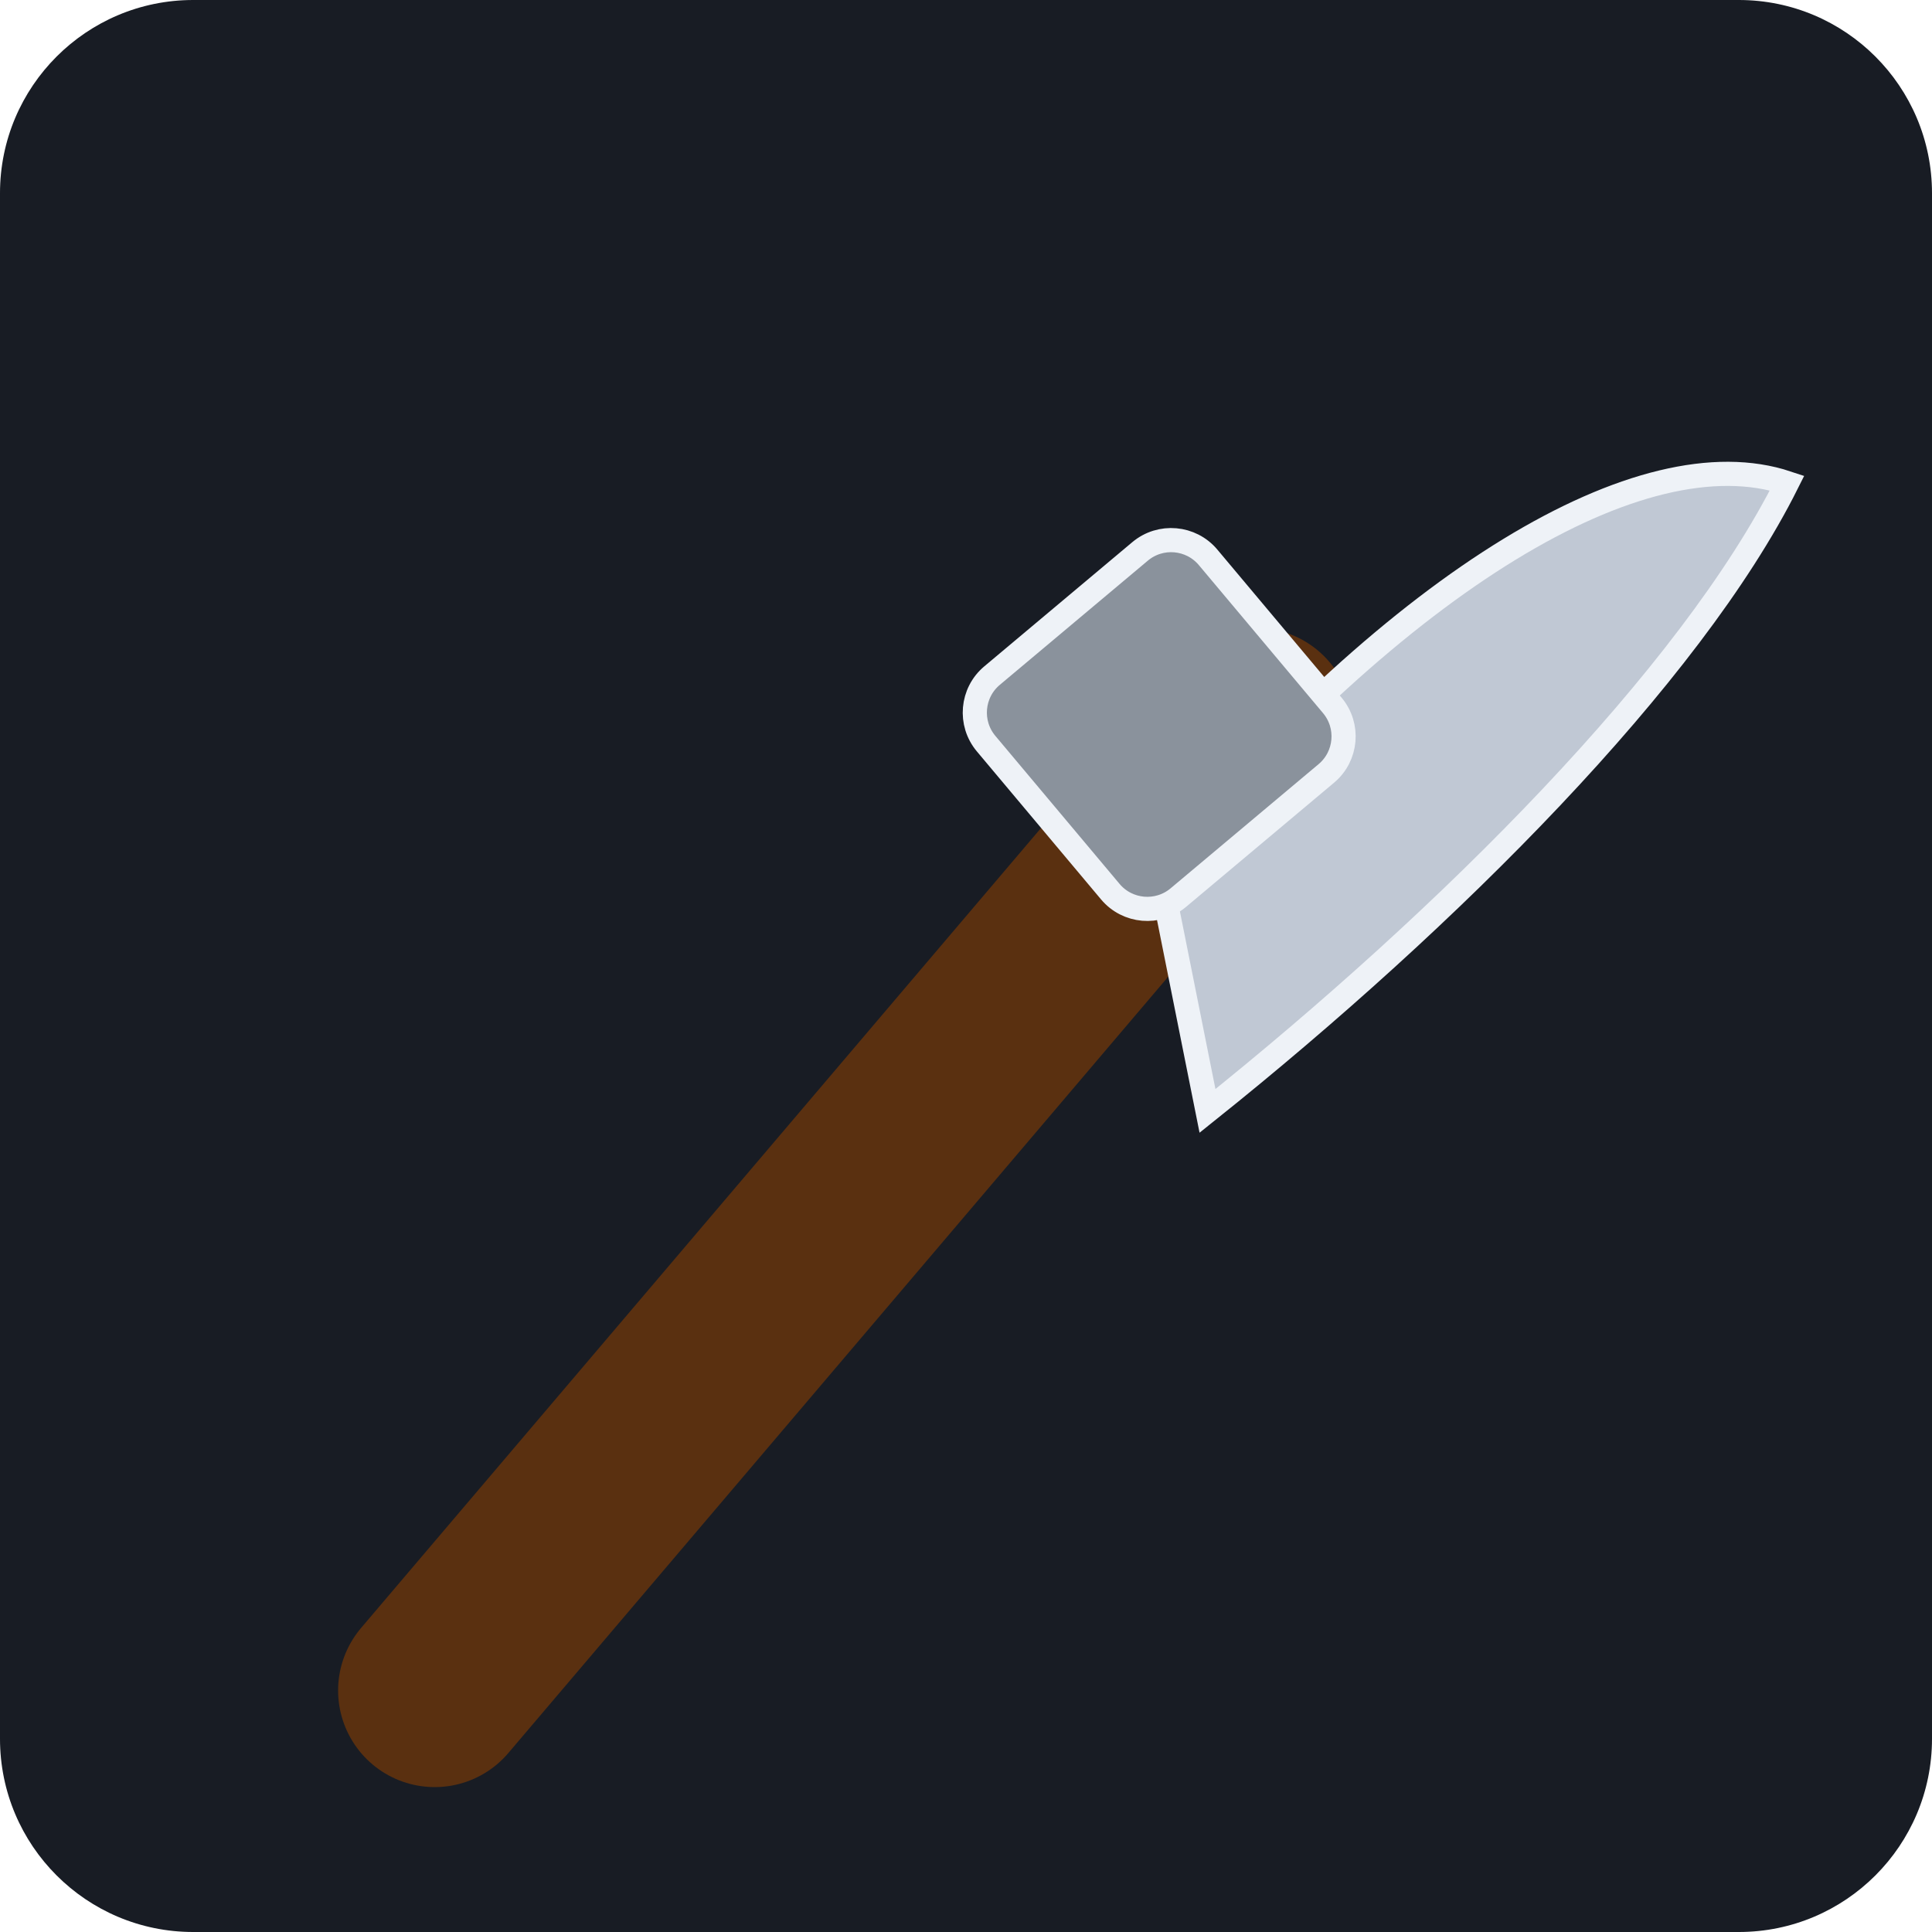
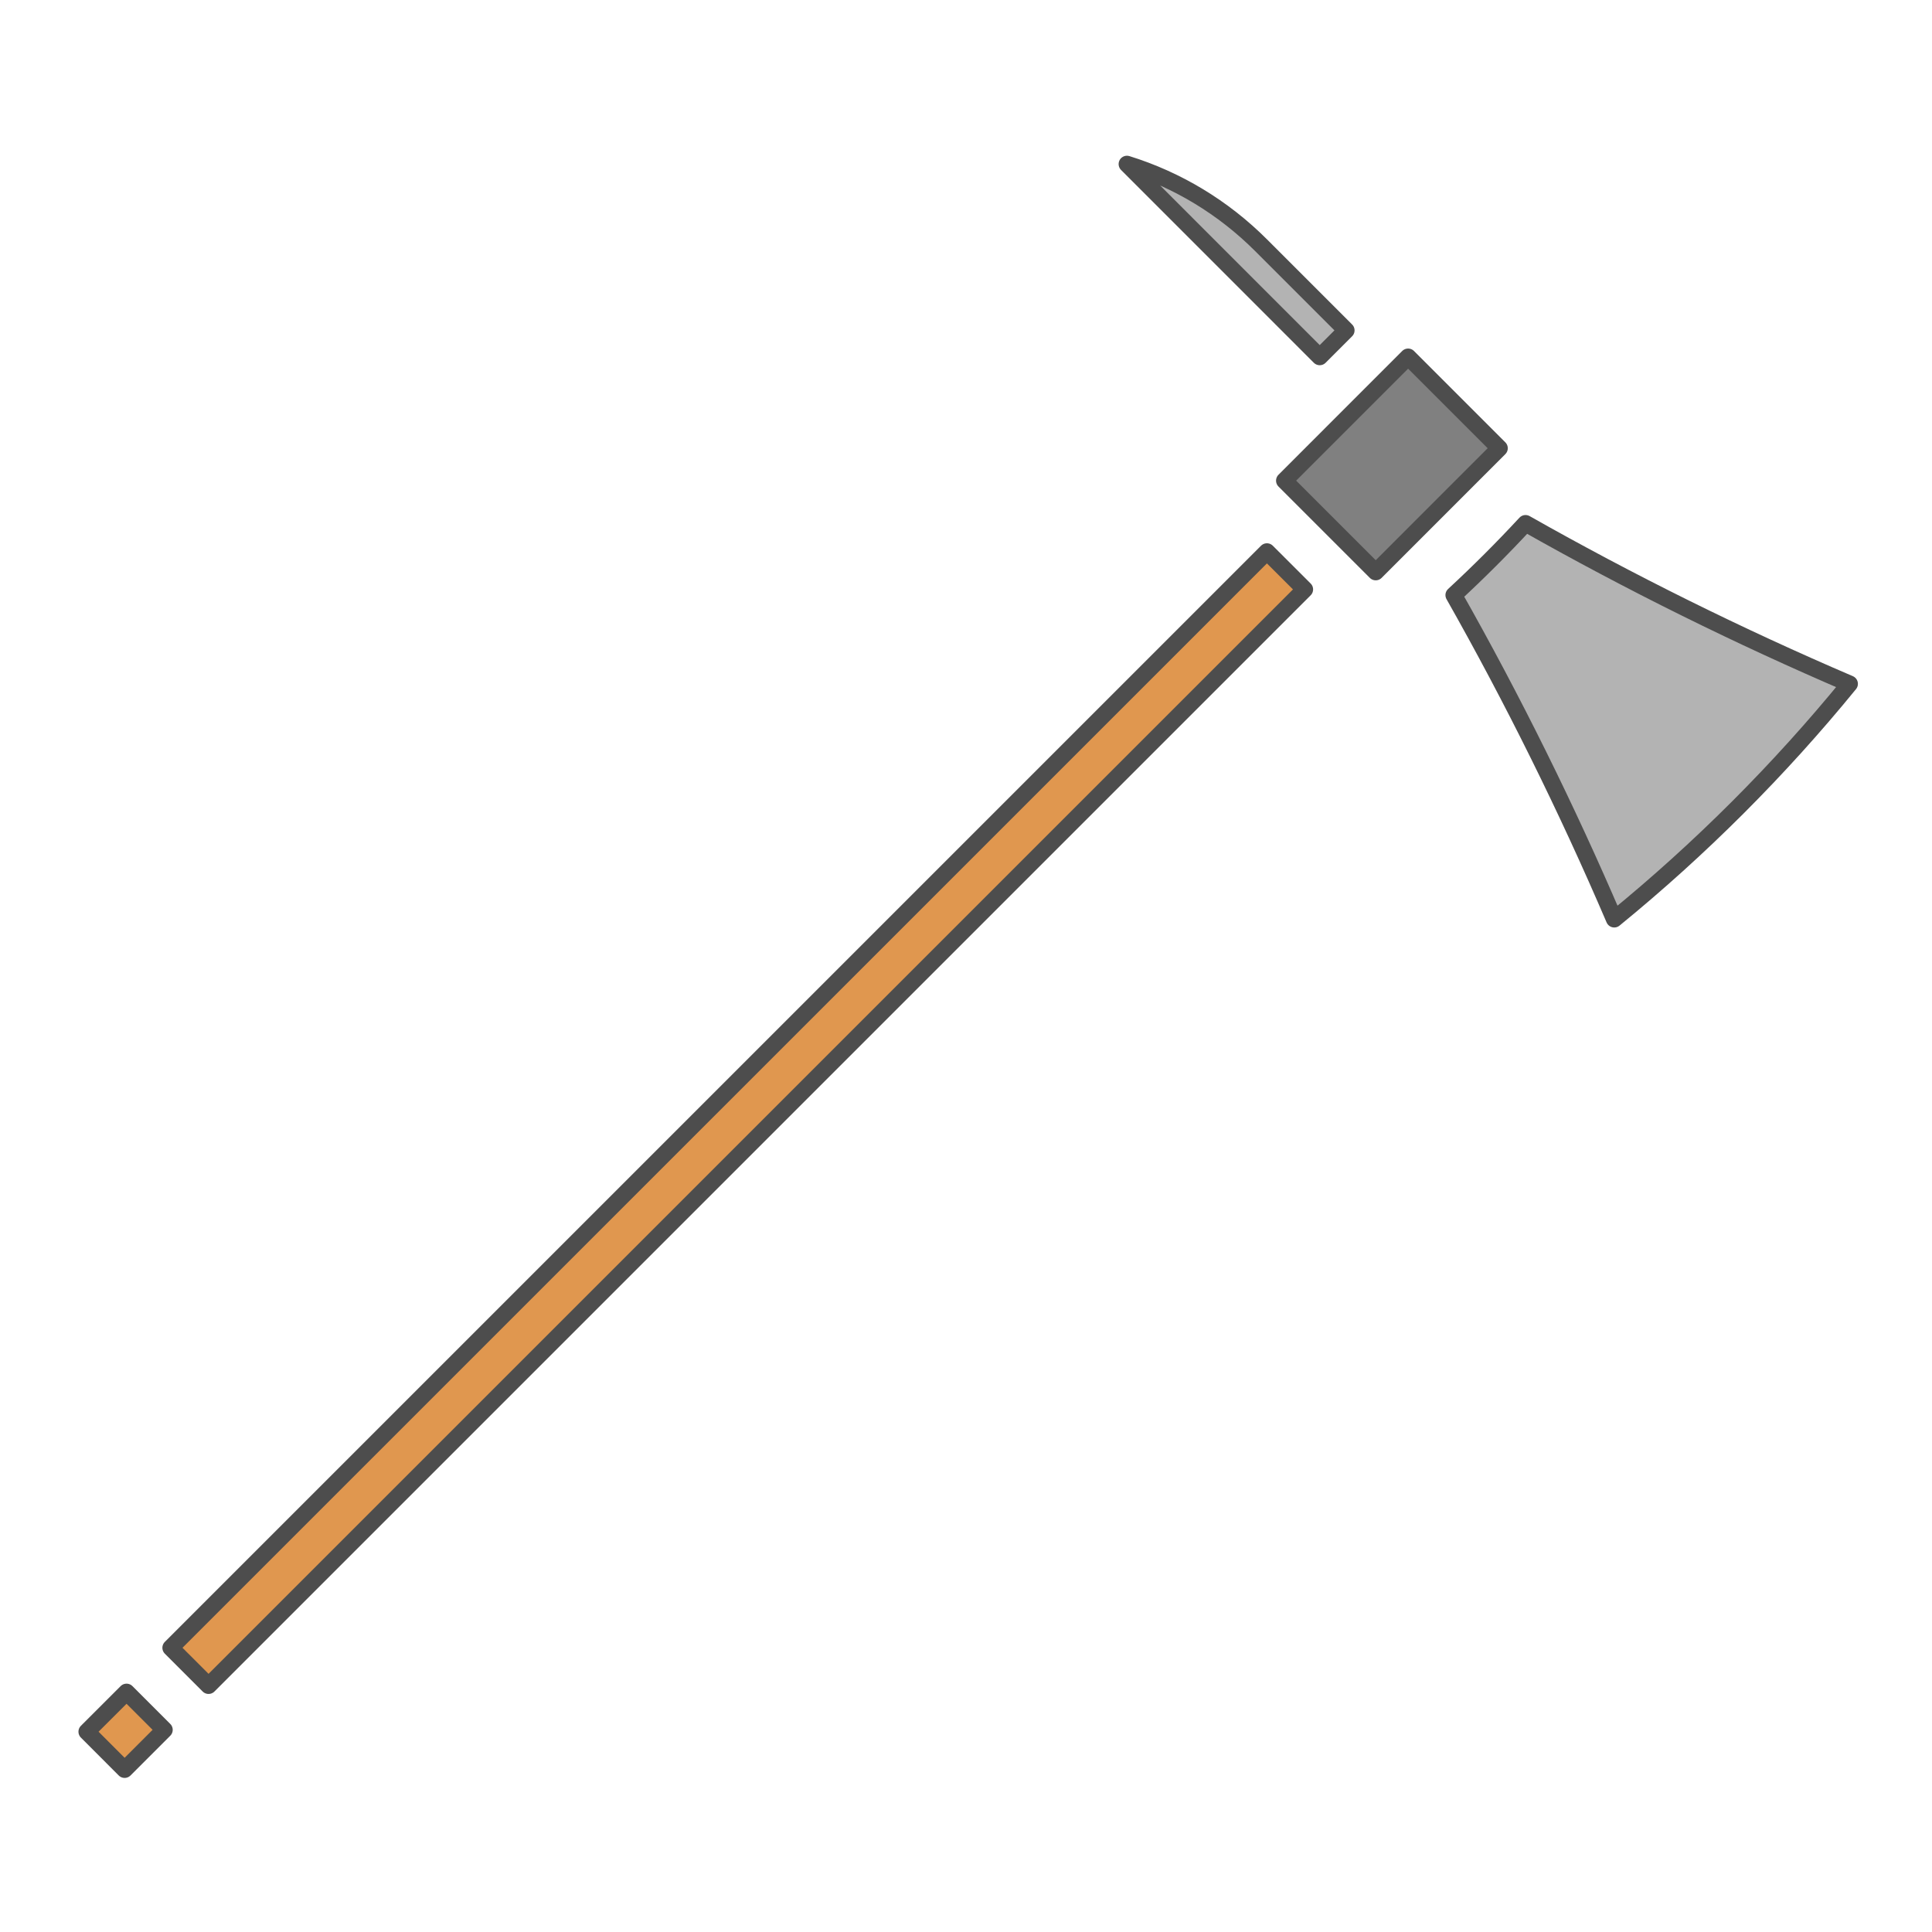
- <svg xmlns="http://www.w3.org/2000/svg" width="40" height="40" viewBox="0 0 40 40">
-   <rect width="40" height="40" rx="4" fill="#181c24" />
-   <line x1="9" y1="35" x2="26" y2="15" stroke="#5a3010" stroke-width="4" stroke-linecap="round" />
-   <path d="M24 18 C29 12 34 9 37 10 C35 14 30 19 25 23 Z" fill="#c0c8d4" stroke="#eef2f7" stroke-width="0.5" />
-   <rect x="21" y="12" width="6" height="6" rx="1" fill="#8a929c" stroke="#eef2f7" stroke-width="0.5" transform="rotate(-40 24 15)" />
+ <svg xmlns="http://www.w3.org/2000/svg" version="1.1" id="Capa_1" viewBox="0 0 463.627 463.627" xml:space="preserve">
+   <g id="XMLID_38_">
+     <g>
+       <path style="stroke:#4D4D4D;stroke-width:4;stroke-linejoin:round;stroke-linecap:round;fill:#B3B3B3;" d="M323.057,79.282l-6.36,6.36l-46.26-46.27c12.05,3.74,23.09,10.37,32.22,19.51L323.057,79.282z" />
+       <polygon style="stroke:#4D4D4D;stroke-width:4;stroke-linejoin:round;stroke-linecap:round;fill:#808080;" points="359.827,107.562 330.137,137.262 308.217,115.342 337.907,85.642   " />
+       <path style="stroke:#4D4D4D;stroke-width:4;stroke-linejoin:round;stroke-linecap:round;fill:#B3B3B3;" d="M443.847,164.102c-16.87,20.67-35.8,39.6-56.47,56.47c-11.42-26.65-24.34-52.74-38.51-77.77    c5.95-5.5,11.71-11.26,17.22-17.21C391.107,139.762,417.197,152.682,443.847,164.102z" />
+       <polygon style="stroke:#4D4D4D;stroke-width:4;stroke-linejoin:round;stroke-linecap:round;fill:#E0974F;" points="39.447,415.112 29.907,424.652 20.827,415.562 30.367,406.032   " />
+       <polygon style="stroke:#4D4D4D;stroke-width:4;stroke-linejoin:round;stroke-linecap:round;fill:#E0974F;" points="313.107,141.442 50.047,404.502 40.967,395.422 304.027,132.372   " />
+     </g>
+   </g>
</svg>
